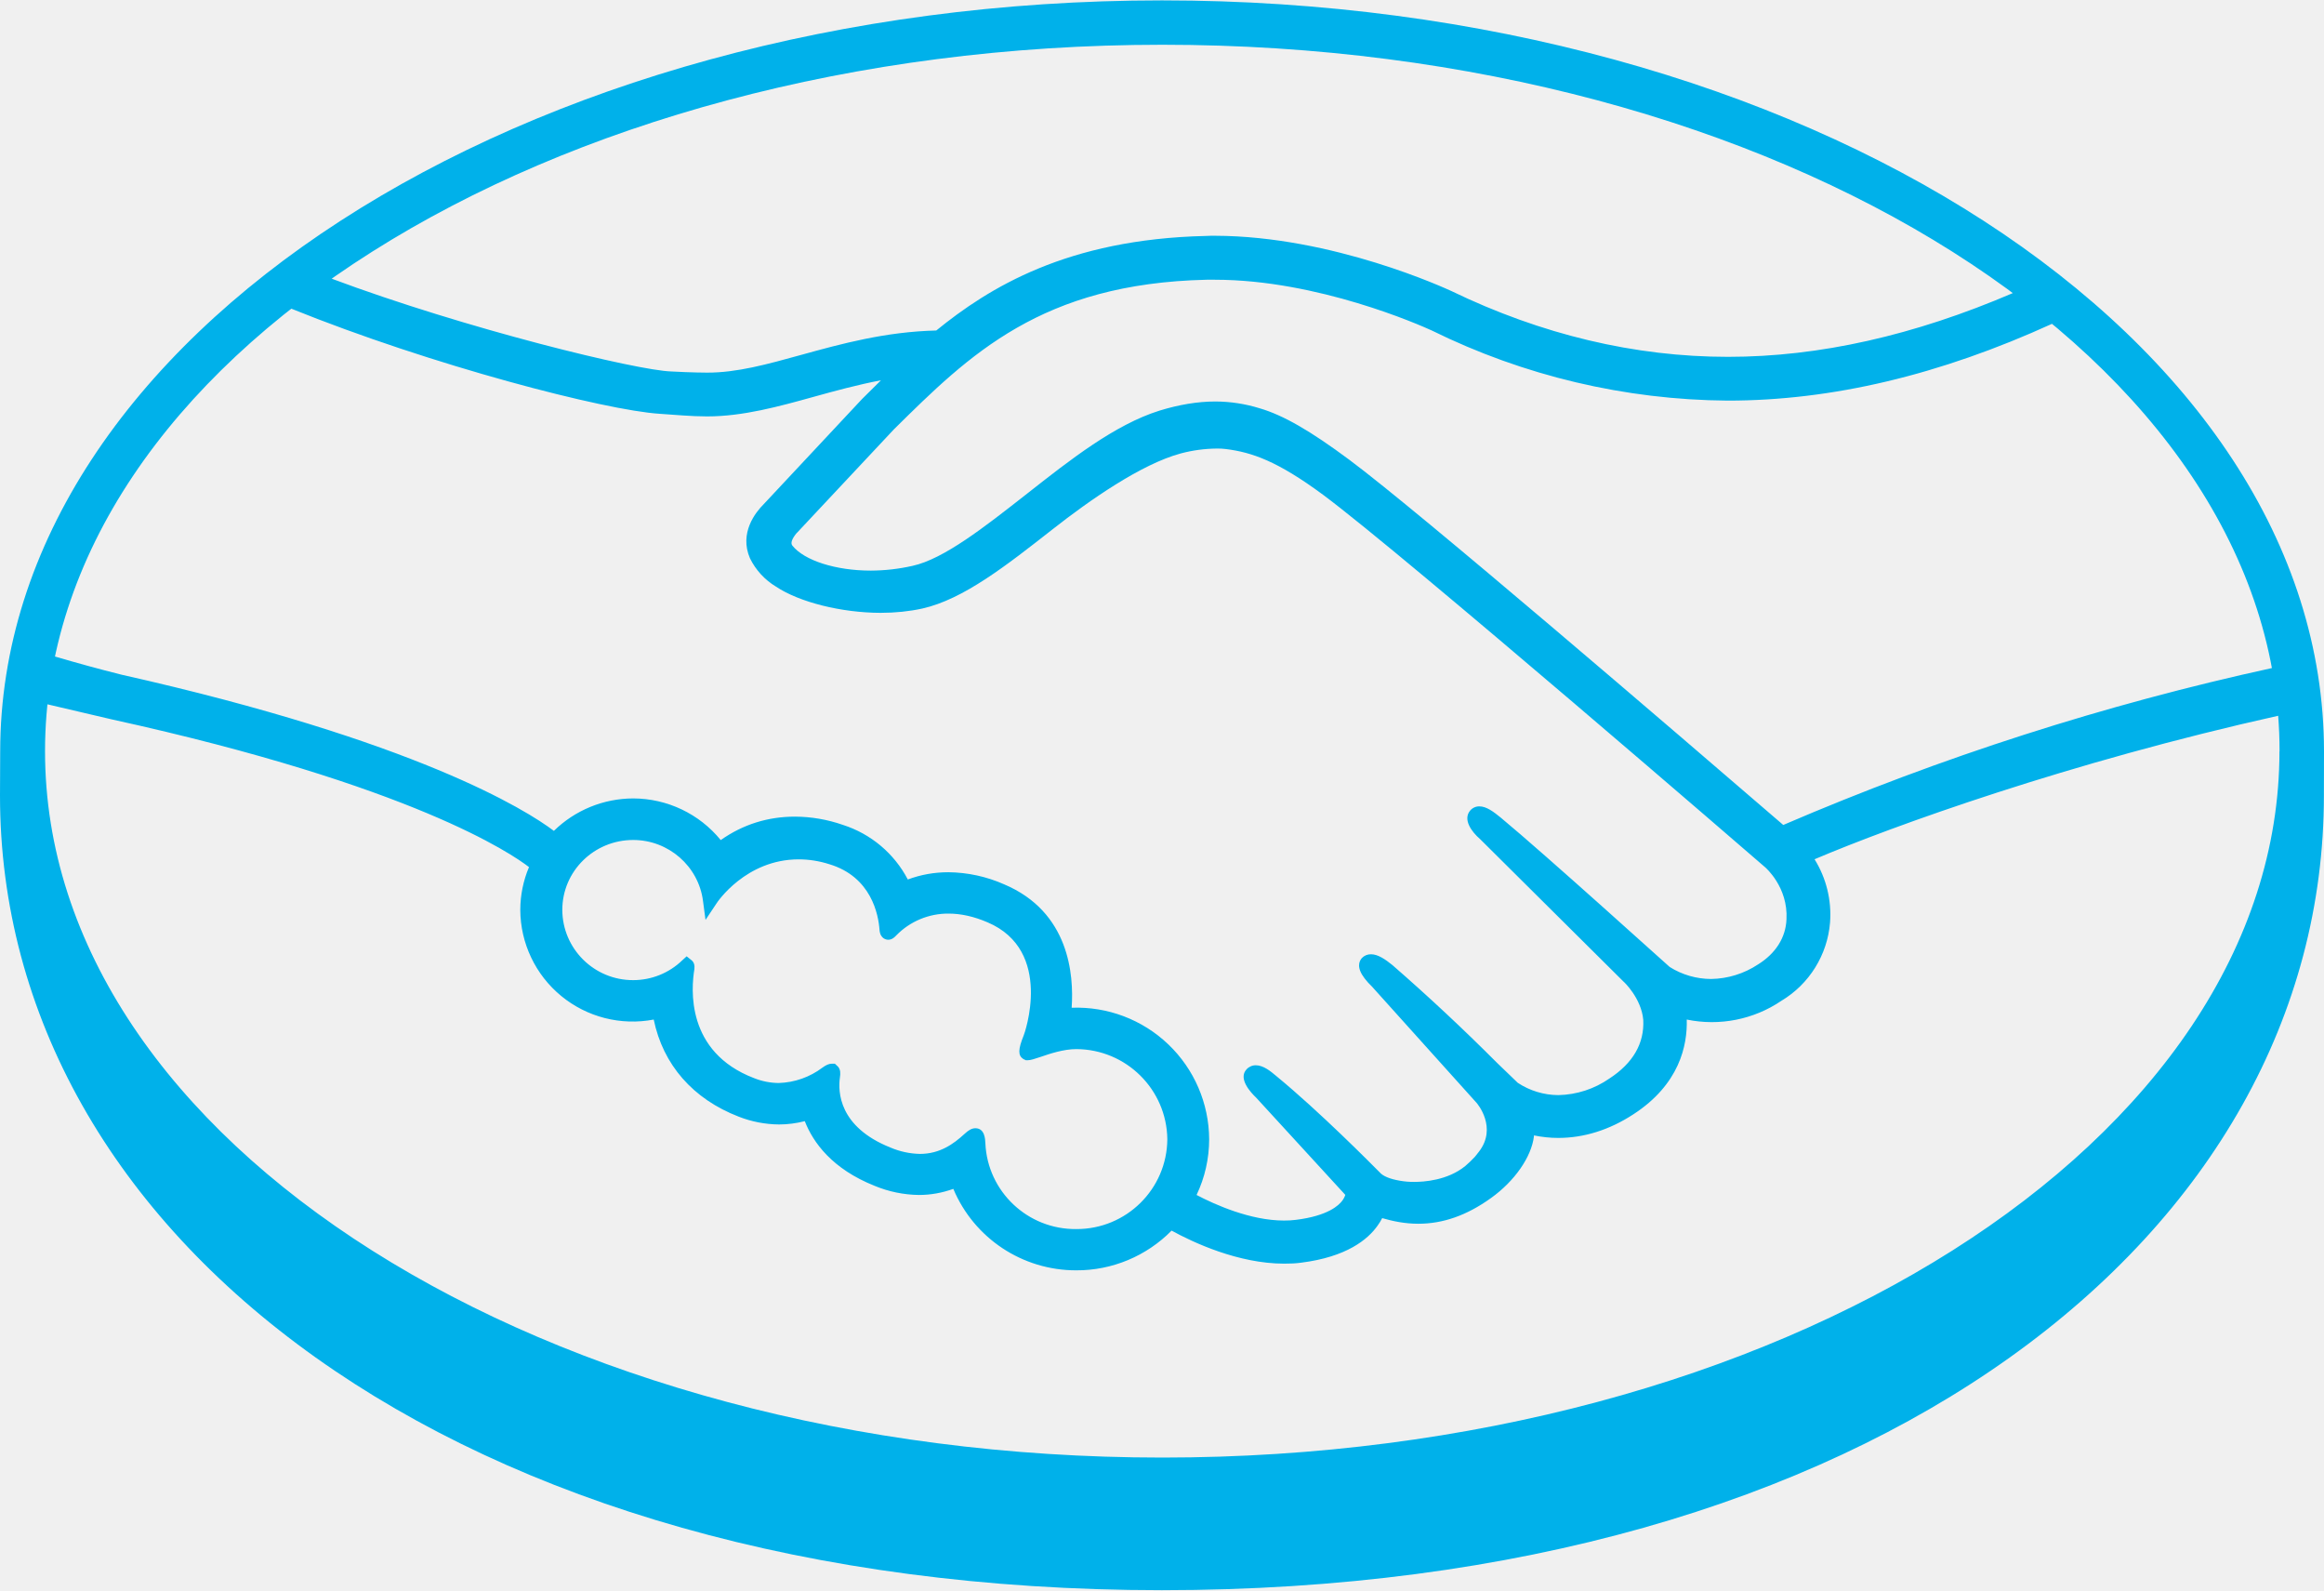
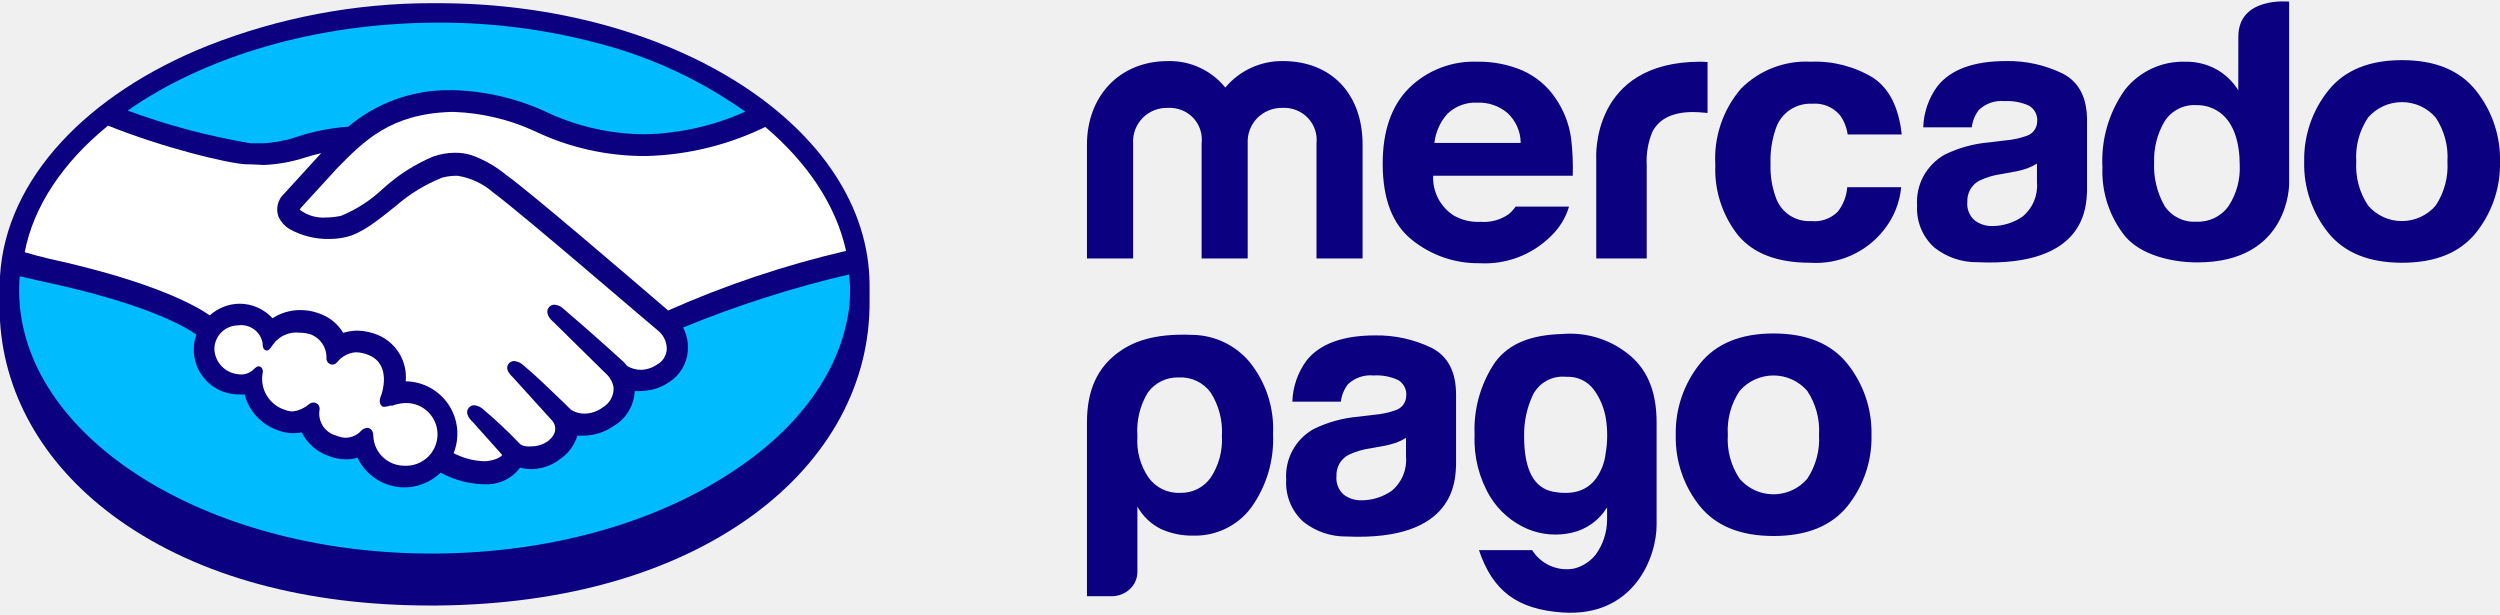
- <svg xmlns="http://www.w3.org/2000/svg" viewBox="0 3.79 24 16.42" role="img">
-   <path fill="#00B1EA" d="M11.115 16.479a.93.927 0 0 1-.939-.886c-.002-.042-.006-.155-.103-.155-.04 0-.074.023-.113.059-.112.103-.254.206-.46.206a.816.814 0 0 1-.305-.066c-.535-.214-.542-.578-.521-.725.006-.038.007-.08-.02-.11l-.032-.03h-.034c-.027 0-.055.012-.093.039a.788.786 0 0 1-.454.16.7.699 0 0 1-.253-.05c-.708-.27-.65-.928-.617-1.126.005-.041-.005-.072-.03-.092l-.05-.04-.047.043a.728.726 0 0 1-.505.203.73.728 0 0 1-.732-.725c0-.4.328-.722.732-.722.364 0 .675.27.721.63l.026.195.11-.165c.01-.018.307-.46.852-.46.102 0 .21.016.316.05.434.13.508.52.519.68.008.094.075.1.09.1.037 0 .064-.024.083-.045a.746.744 0 0 1 .54-.225c.128 0 .263.03.402.09.69.293.379 1.158.374 1.167-.058.144-.061.207-.005.244l.027.013h.02c.03 0 .07-.014.134-.035.093-.032.235-.08.367-.08a.944.942 0 0 1 .94.93.936.934 0 0 1-.94.928zm7.302-4.171c-1.138-.98-3.768-3.24-4.481-3.77-.406-.302-.685-.462-.928-.533a1.559 1.554 0 0 0-.456-.07c-.182 0-.376.032-.58.095-.46.145-.918.505-1.362.854l-.023.018c-.414.324-.84.66-1.164.73a1.986 1.98 0 0 1-.43.049c-.362 0-.687-.104-.81-.258-.02-.025-.007-.066.04-.125l.008-.008 1-1.067c.783-.774 1.525-1.506 3.23-1.545h.085c1.062 0 2.12.469 2.24.524a7.03 7.03 0 0 0 3.056.724c1.076 0 2.188-.263 3.354-.795a9.135 9.11 0 0 0-.405-.317c-1.025.44-2.003.66-2.946.66-.962 0-1.925-.229-2.858-.68-.05-.022-1.22-.567-2.44-.57-.032 0-.065 0-.096.002-1.434.033-2.24.536-2.782.976-.528.013-.982.138-1.388.25-.361.1-.673.186-.979.185-.125 0-.35-.01-.37-.012-.35-.01-2.115-.437-3.518-.962-.143.1-.28.203-.415.31 1.466.593 3.25 1.053 3.812 1.089.157.01.323.027.491.027.372 0 .744-.103 1.104-.203.213-.059.446-.123.692-.17l-.196.194-1.017 1.087c-.08.08-.254.294-.14.557a.705.703 0 0 0 .268.292c.243.162.677.27 1.08.271.152 0 .297-.015.43-.044.427-.095.874-.448 1.349-.82.377-.296.913-.672 1.323-.782a1.494 1.49 0 0 1 .37-.05.611.61 0 0 1 .095.005c.27.034.533.125 1.003.472.835.62 4.531 3.815 4.566 3.846.002.002.238.203.22.537-.007.186-.11.352-.294.466a.902.9 0 0 1-.484.15.804.802 0 0 1-.428-.124c-.014-.01-1.28-1.157-1.746-1.543-.074-.06-.146-.115-.22-.115a.122.122 0 0 0-.096.045c-.073.09.01.212.105.294l1.48 1.47c.002 0 .184.17.204.395.012.244-.106.447-.35.606a.957.955 0 0 1-.526.171.766.764 0 0 1-.42-.127l-.214-.206a21.035 20.978 0 0 0-1.08-1.009c-.072-.058-.148-.112-.221-.112a.127.127 0 0 0-.094.038c-.033.037-.056.103.028.212a.698.696 0 0 0 .075.083l1.078 1.198c.01.01.222.26.024.511l-.038.048a1.18 1.178 0 0 1-.1.096c-.184.15-.43.164-.527.164a.8.798 0 0 1-.147-.012c-.106-.018-.178-.048-.212-.089l-.013-.013c-.06-.06-.602-.609-1.054-.98-.059-.05-.133-.11-.21-.11a.128.128 0 0 0-.096.042c-.09.096.044.24.1.293l.92 1.003a.204.204 0 0 1-.033.062c-.033.044-.144.155-.479.196a.91.907 0 0 1-.122.007c-.345 0-.712-.164-.902-.264a1.343 1.34 0 0 0 .13-.576 1.368 1.365 0 0 0-1.42-1.357c.024-.342-.025-.99-.697-1.274a1.455 1.452 0 0 0-.575-.125c-.146 0-.287.025-.42.075a1.153 1.15 0 0 0-.671-.564 1.52 1.515 0 0 0-.494-.085c-.28 0-.537.08-.767.242a1.168 1.165 0 0 0-.903-.43 1.173 1.17 0 0 0-.82.335c-.287-.217-1.425-.93-4.467-1.613a17.39 17.344 0 0 1-.692-.189 4.822 4.82 0 0 0-.077.494l.67.157c3.108.682 4.136 1.391 4.309 1.525a1.145 1.142 0 0 0-.09.442 1.16 1.158 0 0 0 1.378 1.132c.096.467.406.821.879 1.003a1.165 1.162 0 0 0 .415.08c.09 0 .179-.012.266-.034.086.22.282.493.722.668a1.233 1.23 0 0 0 .457.094c.122 0 .241-.022.355-.063a1.373 1.37 0 0 0 1.269.841c.37.002.726-.147.985-.41.221.121.688.341 1.163.341.06 0 .118-.002.175-.01.47-.059.689-.24.789-.382a.571.57 0 0 0 .048-.078c.11.032.234.058.373.058.255 0 .501-.086.75-.265.244-.174.418-.424.444-.637v-.01c.083.017.167.026.251.026.265 0 .527-.082.773-.242.48-.31.562-.715.554-.98a1.28 1.279 0 0 0 .978-.194 1.04 1.04 0 0 0 .502-.808 1.088 1.085 0 0 0-.16-.653c.804-.342 2.636-1.003 4.795-1.483a4.734 4.721 0 0 0-.067-.492 27.742 27.667 0 0 0-5.049 1.62zm5.123-.763c0 4.027-5.166 7.293-11.537 7.293-6.372 0-11.538-3.266-11.538-7.293 0-4.028 5.165-7.293 11.539-7.293 6.371 0 11.537 3.265 11.537 7.293zm.46.004c0-4.272-5.374-7.755-12-7.755S.002 7.277.002 11.55L0 12.004c0 4.533 4.695 8.203 11.999 8.203 7.347 0 12-3.67 12-8.204z" />
+ <svg xmlns="http://www.w3.org/2000/svg" viewBox="12 16.7 92 22.6" role="img">
+   <defs>
+     <clipPath id="mp-texto">
+       <rect x="46" y="0" width="70" height="56" />
+     </clipPath>
+   </defs>
+   <g transform="translate(12 11.9)">
+     <path fill="#0a0080" d="M32 15.272c-.032-5.738-7.16-10.355-15.89-10.355h-.208a22.5 22.5 0 0 0-8.258 1.565C3.227 8.247.21 11.376 0 14.967v1.636c.172 2.855 1.721 5.453 4.405 7.35 2.91 2.058 6.861 3.13 11.434 3.13h.243c4.694-.04 8.723-1.198 11.646-3.341 2.781-2.042 4.303-4.84 4.272-7.883z" />
+     <path fill="#fff" d="M14.419 19.736q.217-.085.45-.102a1.153 1.153 0 0 1 .875 1.984 1.15 1.15 0 0 1-.856.32 1.14 1.14 0 0 1-1.15-1.088c0-.262-.153-.305-.235-.305a.34.34 0 0 0-.215.11.78.78 0 0 1-.544.254.9.9 0 0 1-.367-.078.837.837 0 0 1-.622-.92.26.26 0 0 0-.051-.23.3.3 0 0 0-.13-.067.27.27 0 0 0-.21.067 1.14 1.14 0 0 1-.568.258.8.8 0 0 1-.305-.055 1.197 1.197 0 0 1-.825-1.361.21.21 0 0 0-.07-.22c-.106-.066-.204.032-.267.095a.65.65 0 0 1-.54.176.97.97 0 0 1-.9-.916.876.876 0 0 1 .87-.884.8.8 0 0 1 .907.661.2.2 0 0 1 0 .051c0 .074.023.176.117.207.094.032.164-.066.203-.129l.032-.047.027-.035a1.05 1.05 0 0 1 .99-.438q.2 0 .391.059a.9.9 0 0 1 .587.892.227.227 0 0 0 .215.223.24.24 0 0 0 .18-.09.97.97 0 0 1 .677-.364c.172.001.343.039.5.11.838.352.458 1.431.454 1.439-.05.125-.133.34.043.454h.106a.6.6 0 0 0 .188-.047zm16.717-5.704a36.6 36.6 0 0 0-6.549 2.194c-1.514-1.298-5.011-4.303-5.962-4.991a4.3 4.3 0 0 0-1.271-.724 2 2 0 0 0-.634-.09q-.402.008-.782.141a6.4 6.4 0 0 0-1.835 1.174l-.035.03a5 5 0 0 1-1.514.975q-.272.06-.552.063a1.43 1.43 0 0 1-.974-.286l.043-.067 1.319-1.443c1.02-1.04 1.983-2.019 4.213-2.089h.11a7.8 7.8 0 0 1 2.93.692 9.4 9.4 0 0 0 4.119.931 10.6 10.6 0 0 0 4.4-1.071c1.55 1.314 2.602 2.879 2.974 4.56" />
+     <path fill="#00bcff" d="M15.928 5.633h.2a22.6 22.6 0 0 1 6.216.85l.137.038.274.083a16.5 16.5 0 0 1 4.67 2.304 9.5 9.5 0 0 1-3.673.833h-.058a8.6 8.6 0 0 1-3.709-.876 8.7 8.7 0 0 0-3.274-.747h-.176a5.72 5.72 0 0 0-3.72 1.345 7.7 7.7 0 0 0-1.843.356 4.7 4.7 0 0 1-1.264.254h-.492A25.3 25.3 0 0 1 4.697 8.87c2.891-2.023 6.956-3.2 11.231-3.236" />
+     <path fill="#fff" d="M3.976 9.424c2.023.81 4.37 1.385 5.086 1.424h.16c.16 0 .329.02.497.023a5.7 5.7 0 0 0 1.518-.277q.292-.09.586-.16l-.027.027-1.342 1.47a.78.78 0 0 0-.2.857c.088.18.223.332.392.438.456.254.972.38 1.494.368a2.6 2.6 0 0 0 .591-.07c.583-.133 1.174-.615 1.823-1.135a6 6 0 0 1 1.717-1.052q.226-.061.462-.067h.117a2.6 2.6 0 0 1 1.291.607c1.06.782 5.59 4.694 6.115 5.124a.87.87 0 0 1 .281.646.68.68 0 0 1-.36.57 1.1 1.1 0 0 1-.59.193 1 1 0 0 1-.501-.137s-.059-.055-.114-.133a91 91 0 0 0-2.214-1.956.55.55 0 0 0-.352-.172.26.26 0 0 0-.207.097c-.114.145-.055.352.152.524l1.988 1.957a.85.85 0 0 1 .242.48.81.81 0 0 1-.414.732 1.15 1.15 0 0 1-.642.22.96.96 0 0 1-.508-.138l-.302-.297c-.516-.497-1.048-1.01-1.435-1.33a.6.6 0 0 0-.356-.172.27.27 0 0 0-.196.086c-.055.066-.125.203.035.391q.046.065.106.117l1.447 1.597a.446.446 0 0 1 .032.563l-.043.062q-.062.065-.122.118c-.185.138-.41.21-.641.207a1 1 0 0 1-.176 0c-.16-.027-.212-.066-.227-.086l-.047-.047q-.615-.643-1.295-1.216a.57.57 0 0 0-.34-.165.27.27 0 0 0-.204.09c-.121.137-.066.337.141.524l1.088 1.217c-.028.04-.15.172-.564.227q-.083.006-.164 0a2.6 2.6 0 0 1-1.06-.293 1.93 1.93 0 0 0-1.764-2.645 1.68 1.68 0 0 0-1.006-1.698 2.1 2.1 0 0 0-.782-.168 2 2 0 0 0-.513.082c-.206-.343-.53-.6-.911-.723a1.9 1.9 0 0 0-.689-.114 1.85 1.85 0 0 0-1.001.301 1.65 1.65 0 0 0-1.213-.536 1.67 1.67 0 0 0-1.095.43c-.462-.324-2.023-1.236-5.927-2.088a21 21 0 0 1-.884-.235c.321-1.678 1.393-3.298 3.067-4.66" />
+     <path fill="#00bcff" d="M31.268 15.903c0 .129-.028.258-.044.391-.344 2.218-1.854 4.303-4.338 5.907-2.88 1.886-6.717 2.934-10.805 2.97h-.203c-8.34 0-15.131-4.304-15.174-9.644 0-.168 0-.352.023-.56l.849.193c3.85.821 5.293 1.69 5.649 1.956a1.65 1.65 0 0 0 1.553 2.198q.111.006.223 0a1.9 1.9 0 0 0 1.22 1.318 1.56 1.56 0 0 0 .88.079c.205.407.56.718.99.868.206.08.425.123.646.125q.214.001.418-.062a1.92 1.92 0 0 0 1.737 1.095c.494-.006.967-.2 1.322-.544.472.258.997.403 1.534.427h.246a1.5 1.5 0 0 0 1.107-.564l.036-.047q.22.054.446.055a1.78 1.78 0 0 0 1.056-.391c.292-.203.506-.5.606-.841h.254c.386-.009.76-.131 1.076-.352a1.57 1.57 0 0 0 .783-1.291q.12.012.242 0a1.87 1.87 0 0 0 1.013-.32 1.49 1.49 0 0 0 .7-1.174 1.57 1.57 0 0 0-.175-.842 40 40 0 0 1 6.114-1.956c0 .169.031.34.031.513 0 .172-.004.329-.016.493" />
+   </g>
+   <path fill="#0a0080" clip-path="url(#mp-texto)" d="M27.91 16.801c8.835-.074 16.037 4.567 16.084 10.331v.002l.006.614c.05 6.115-6.11 11.118-15.907 11.2-9.736.079-16.04-4.82-16.09-10.936L12 27.4c-.048-5.764 7.075-10.524 15.91-10.598m.008.618c-4.54.037-8.607 1.333-11.403 3.36l-.55.423-.008.004c1.992.801 4.249 1.374 4.96 1.42l.161.013c.164.013.331.027.5.027.505 0 1.005-.137 1.496-.275.206-.055.396-.109.592-.156l-.03.03-1.355 1.463c-.119.122-.38.45-.206.856.066.162.203.312.39.439.34.227.94.383 1.494.383a2.4 2.4 0 0 0 .598-.06c.589-.133 1.192-.611 1.837-1.124.494-.394 1.196-.894 1.73-1.039a2 2 0 0 1 .466-.063q.061-.001.116.005c.346.045.684.165 1.29.622 1.048.79 5.553 4.73 6.08 5.19.003.003.28.248.262.644-.01.217-.135.413-.349.55a1.1 1.1 0 0 1-.594.186 1 1 0 0 1-.507-.144c-.008-.005-.046-.041-.112-.1-1.12-1.022-1.866-1.691-2.217-1.985-.114-.095-.227-.18-.354-.18a.28.28 0 0 0-.206.098c-.116.146-.056.355.148.53l1.974 1.987c.01.006.22.21.24.465.014.296-.127.534-.425.73a1.17 1.17 0 0 1-.645.213.93.93 0 0 1-.494-.142l-.317-.315c-.505-.497-1.026-1.01-1.412-1.332-.108-.092-.227-.177-.356-.177a.28.28 0 0 0-.198.087c-.058.064-.127.2.029.41.047.066.105.119.105.119l1.435 1.615c.04.05.23.309.03.565l-.046.058a2 2 0 0 1-.124.119c-.222.182-.523.201-.642.201a1 1 0 0 1-.177-.016c-.16-.029-.211-.07-.227-.09l-.02-.02a22 22 0 0 0-1.413-1.333c-.087-.071-.204-.172-.341-.172a.27.27 0 0 0-.203.09c-.124.135-.071.336.135.529l1.178 1.303-.007.01c-.03.04-.154.172-.572.225-.438.052-.935-.151-1.225-.296a1.933 1.933 0 0 0-1.745-2.664c.018-.518-.111-1.333-.99-1.71-.458-.199-.916-.228-1.32-.098-.2-.346-.513-.6-.91-.734-.604-.212-1.202-.146-1.694.171a1.635 1.635 0 0 0-2.32-.127c-.46-.33-2.014-1.258-5.922-2.148a14 14 0 0 1-.727-.198c-.016.071-.04.14-.053.21l-.098.667a7 7 0 0 0-.03.65c.044 5.434 6.968 9.784 15.462 9.713l.003.002c8.494-.071 15.344-4.535 15.299-9.969a8 8 0 0 0-.024-.49l-.095-.664q-.006-.035-.016-.07v.014a38 38 0 0 0-6.837 2.234c-1.847-1.615-5.024-4.378-5.93-5.057-.555-.417-.934-.637-1.27-.737a2.1 2.1 0 0 0-.636-.1h-.003c-.25 0-.52.045-.798.135-.631.198-1.25.69-1.85 1.165l-.036.03c-.542.427-1.1.871-1.507.961-.18.04-.367.06-.552.06-.433 0-.836-.12-.99-.295a.4.4 0 0 1 .046-.069l1.335-1.437c1.03-1.028 2.006-2.002 4.242-2.052h.108c1.403.003 2.79.63 2.944.701 1.337.656 2.722.988 4.115.99h.008c1.448 0 2.917-.35 4.49-1.07l.177-.08c-.037-.03-.069-.065-.106-.094l-.544-.425c-2.838-2.093-7.049-3.404-11.737-3.365m-7.353 11.077c.415 0 .778.269.912.652q.025.08.038.167c0 .005.005.253.034.262.003 0 .008-.006.008-.006l.006.043.142-.225c.016-.026.41-.624 1.136-.624q.207 0 .423.066a.93.93 0 0 1 .608.56c.045.13.063.249.068.328a.16.16 0 0 0 .027.082c.026.08.09.087.106.087.05 0 .087-.031.113-.057a.98.98 0 0 1 .72-.305q.256 0 .538.122a.9.9 0 0 1 .513.513c.17.473-.027 1.02-.03 1.028-.065.158-.075.243-.038.296a.12.12 0 0 0 .047.074l.037.018h.026a.7.7 0 0 0 .178-.047c.125-.042.31-.107.486-.109.512.007.95.318 1.145.756.055.143.09.3.09.46 0 .69-.564 1.25-1.256 1.25-.505 0-.939-.293-1.137-.721a1.2 1.2 0 0 1-.098-.431.34.34 0 0 0-.03-.14c-.015-.059-.044-.114-.123-.114-.053 0-.098.032-.15.08-.151.136-.34.276-.617.276q-.188 0-.404-.087c-.414-.169-.588-.406-.657-.615a.8.8 0 0 1-.019-.32.2.2 0 0 0-.01-.116c-.003-.03-.009-.056-.03-.077a.12.12 0 0 0-.087-.04c-.037-.002-.074.016-.124.05-.206.146-.404.215-.605.215a.9.9 0 0 1-.34-.066c-.448-.177-.662-.471-.763-.759a1.6 1.6 0 0 1-.039-.724.16.16 0 0 0-.016-.088.15.15 0 0 0-.027-.082c-.019-.026-.082-.02-.142.011-.225.12-.423.273-.674.273a.98.98 0 0 1-.896-.592 1 1 0 0 1-.066-.347.98.98 0 0 1 .977-.977m48.915.495a3.42 3.42 0 0 1 2.384.694c.69.52 1.099 1.317 1.099 2.561v3.763c.003 1.197-.84 3.417-3.482 3.228-1.639-.118-2.549-.783-3.055-2.294h1.956a1.5 1.5 0 0 0 1.539.68c.32-.079.602-.263.805-.52a2.2 2.2 0 0 0 .415-1.282v-.452a2.04 2.04 0 0 1-1.3.934 2.67 2.67 0 0 1-1.62-.135 3 3 0 0 1-1.381-1.186 4.1 4.1 0 0 1-.575-2.283 4.4 4.4 0 0 1 .762-2.68c.51-.685 1.328-.997 2.454-1.028m-13.558.032a2.8 2.8 0 0 1 2.048.98c.613.753.925 1.703.877 2.669a4.3 4.3 0 0 1-.818 2.724 2.57 2.57 0 0 1-2.101 1.014 2.8 2.8 0 0 1-1.2-.24 2.03 2.03 0 0 1-.873-.828v2.39a.86.86 0 0 1-.297.664.98.98 0 0 1-.66.244H52v-6.397c0-1.244.423-2.023 1.118-2.549.503-.38 1.276-.742 2.804-.67m6.685.018a4.6 4.6 0 0 1 2.072.456q.904.458.904 1.725v2.634c-.037.476.008 2.765-4.025 2.585a2.5 2.5 0 0 1-1.597-.544 1.93 1.93 0 0 1-.629-1.542 1.98 1.98 0 0 1 1.014-1.87 4.6 4.6 0 0 1 1.633-.452l.632-.076q.38-.033.74-.161a.56.56 0 0 0 .398-.522.61.61 0 0 0-.306-.595 1.9 1.9 0 0 0-.898-.164 1.2 1.2 0 0 0-.94.322 1.3 1.3 0 0 0-.262.643h-1.785a2.7 2.7 0 0 1 .521-1.512q.736-.927 2.528-.927m14.662-.071q1.817 0 2.712 1.11c.595.743.91 1.67.89 2.62a4.04 4.04 0 0 1-.89 2.631q-.894 1.092-2.712 1.092-1.816-.001-2.709-1.092a4.03 4.03 0 0 1-.892-2.632c-.02-.95.296-1.877.892-2.62q.895-1.11 2.71-1.11m-13.528 3.842a2 2 0 0 1-.358.176 3 3 0 0 1-.494.127l-.423.077a2.8 2.8 0 0 0-.85.25.84.84 0 0 0-.436.778.81.81 0 0 0 .266.68c.186.142.416.216.65.21a1.94 1.94 0 0 0 1.116-.348 1.47 1.47 0 0 0 .528-1.268zm13.522-2.296a1.65 1.65 0 0 0-1.244.567 2.6 2.6 0 0 0-.436 1.616 2.6 2.6 0 0 0 .436 1.62 1.64 1.64 0 0 0 1.928.42c.215-.097.405-.24.558-.42a2.63 2.63 0 0 0 .434-1.62 2.62 2.62 0 0 0-.434-1.616 1.64 1.64 0 0 0-1.242-.567m-7.623.05a1.23 1.23 0 0 0-1.231.666 3.44 3.44 0 0 0-.323 1.522q0 1.84 1.072 2.04 1.071.199 1.58-.493c.192-.273.312-.59.349-.92a3.9 3.9 0 0 0 .014-1.24 2.46 2.46 0 0 0-.443-1.095 1.18 1.18 0 0 0-1.018-.48m-14.257.023a1.35 1.35 0 0 0-1.147.56 2.7 2.7 0 0 0-.38 1.603c-.04.538.103 1.074.409 1.521a1.35 1.35 0 0 0 1.172.562 1.32 1.32 0 0 0 1.118-.562c.296-.45.44-.983.41-1.521a2.68 2.68 0 0 0-.41-1.603 1.36 1.36 0 0 0-1.172-.56m10.995-11.62a4.1 4.1 0 0 1 1.656.327c.497.223.92.582 1.22 1.035.295.433.486.928.56 1.446q.084.692.062 1.389H64.74a1.65 1.65 0 0 0 .752 1.46c.3.174.643.256.989.236a1.6 1.6 0 0 0 1.037-.279q.146-.121.254-.28h1.968c-.12.403-.342.77-.644 1.063a3.45 3.45 0 0 1-2.652 1.02 3.87 3.87 0 0 1-2.484-.86q-1.077-.86-1.077-2.8 0-1.817.972-2.788a3.4 3.4 0 0 1 2.523-.968m12.262 0a4.1 4.1 0 0 1 2.29.59q.89.591 1.054 2.087h-1.99a1.6 1.6 0 0 0-.281-.707 1.2 1.2 0 0 0-1.02-.424 1.35 1.35 0 0 0-.83.231 1.33 1.33 0 0 0-.515.687 3.6 3.6 0 0 0-.193 1.293c-.015.42.05.839.193 1.235.09.268.269.5.505.657.238.158.522.234.807.216a1.2 1.2 0 0 0 .97-.346c.203-.259.324-.572.349-.9h1.984a2.95 2.95 0 0 1-.642 1.579 3.18 3.18 0 0 1-2.71 1.2q-1.795 0-2.641-1a3.9 3.9 0 0 1-.846-2.596 3.95 3.95 0 0 1 .936-2.801 3.37 3.37 0 0 1 2.58-1.001m21.756-.058q1.818 0 2.711 1.11c.56.697.873 1.555.893 2.443v.356a4.03 4.03 0 0 1-.893 2.454q-.891 1.093-2.711 1.093-1.816 0-2.709-1.093a4.03 4.03 0 0 1-.893-2.631 4.05 4.05 0 0 1 .894-2.622q.893-1.11 2.708-1.11m-14.57.034a4.55 4.55 0 0 1 2.072.456q.905.459.905 1.726v2.635c-.037.476.008 2.765-4.029 2.586a2.5 2.5 0 0 1-1.595-.545 1.93 1.93 0 0 1-.63-1.541c-.026-.375.056-.75.235-1.081.18-.331.45-.605.778-.791a4.6 4.6 0 0 1 1.634-.452l.633-.077q.381-.032.74-.16a.56.56 0 0 0 .399-.522.61.61 0 0 0-.306-.595 1.94 1.94 0 0 0-.898-.165 1.2 1.2 0 0 0-.94.322c-.145.188-.236.41-.263.644h-1.786a2.7 2.7 0 0 1 .522-1.514q.736-.926 2.53-.926M96.24 16.76v6.69c0 .012.032 2.907-3.379 2.907-.98 0-2.083-.29-2.646-.95a3.8 3.8 0 0 1-.845-2.545 4.5 4.5 0 0 1 .832-2.865 2.73 2.73 0 0 1 2.22-1.026 2.3 2.3 0 0 1 1.14.279c.33.185.61.452.807.774l.002-1.973c0-1.479 1.842-1.294 1.87-1.291m-37.042 2.187c1.852 0 2.944 1.268 2.944 3.07v4.195h-1.696v-4.234a1.17 1.17 0 0 0-.319-.94 1.2 1.2 0 0 0-.928-.368 1.26 1.26 0 0 0-.932.374 1.24 1.24 0 0 0-.353.934v4.234h-1.696v-4.234a1.165 1.165 0 0 0-.732-1.225 1.2 1.2 0 0 0-.503-.083 1.25 1.25 0 0 0-.935.371 1.23 1.23 0 0 0-.35.937v4.234H52v-4.194c0-1.75 1.17-3.07 2.982-3.07a2.63 2.63 0 0 1 2.109.974 2.72 2.72 0 0 1 2.106-.975m15.482.027.159.01v1.873a5 5 0 0 0-.312-.026q-.136-.007-.22-.008-1.111 0-1.495.719a2.8 2.8 0 0 0-.212 1.247v3.422h-1.857v-3.65c-.003-.047-.214-3.591 3.849-3.591zm12.281 3.745q-.169.107-.357.176a3 3 0 0 1-.497.128l-.42.077a2.8 2.8 0 0 0-.851.25.84.84 0 0 0-.437.778.8.8 0 0 0 .267.68c.186.142.415.216.65.21.399 0 .789-.121 1.116-.349a1.47 1.47 0 0 0 .529-1.268zm5.876-2.15a1.3 1.3 0 0 0-1.187.607 2.8 2.8 0 0 0-.377 1.505 2.94 2.94 0 0 0 .384 1.596 1.3 1.3 0 0 0 1.167.581 1.37 1.37 0 0 0 1.19-.577c.29-.444.432-.968.409-1.496 0-.854-.219-1.514-.653-1.883a1.42 1.42 0 0 0-.933-.334m7.554-.11a1.65 1.65 0 0 0-1.245.567 2.6 2.6 0 0 0-.435 1.619 2.62 2.62 0 0 0 .436 1.62 1.63 1.63 0 0 0 1.244.571 1.64 1.64 0 0 0 1.243-.57 2.64 2.64 0 0 0 .433-1.621 2.62 2.62 0 0 0-.433-1.619 1.64 1.64 0 0 0-1.243-.567m-34.012.02a1.48 1.48 0 0 0-1.102.399 1.9 1.9 0 0 0-.49 1.082h3.176a1.52 1.52 0 0 0-.49-1.104 1.62 1.62 0 0 0-1.094-.378" />
</svg>
